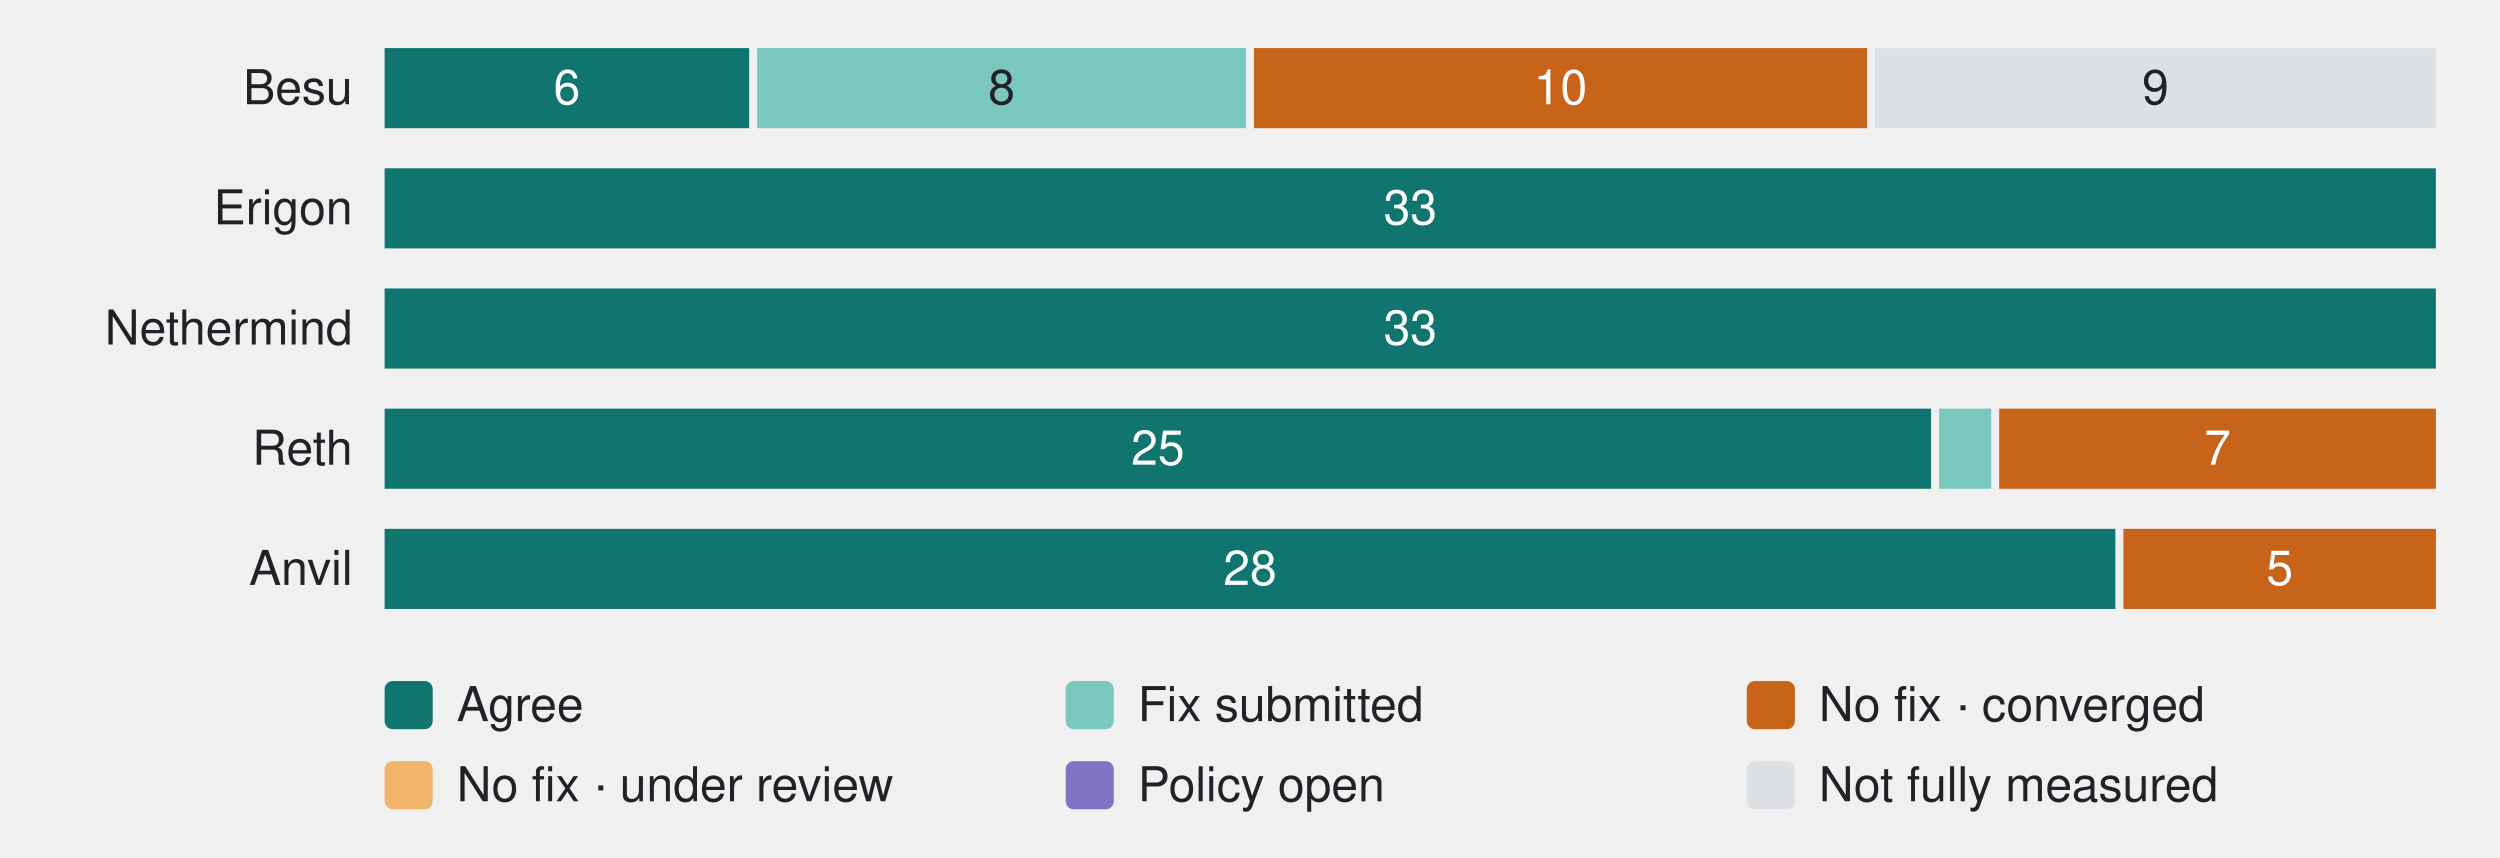
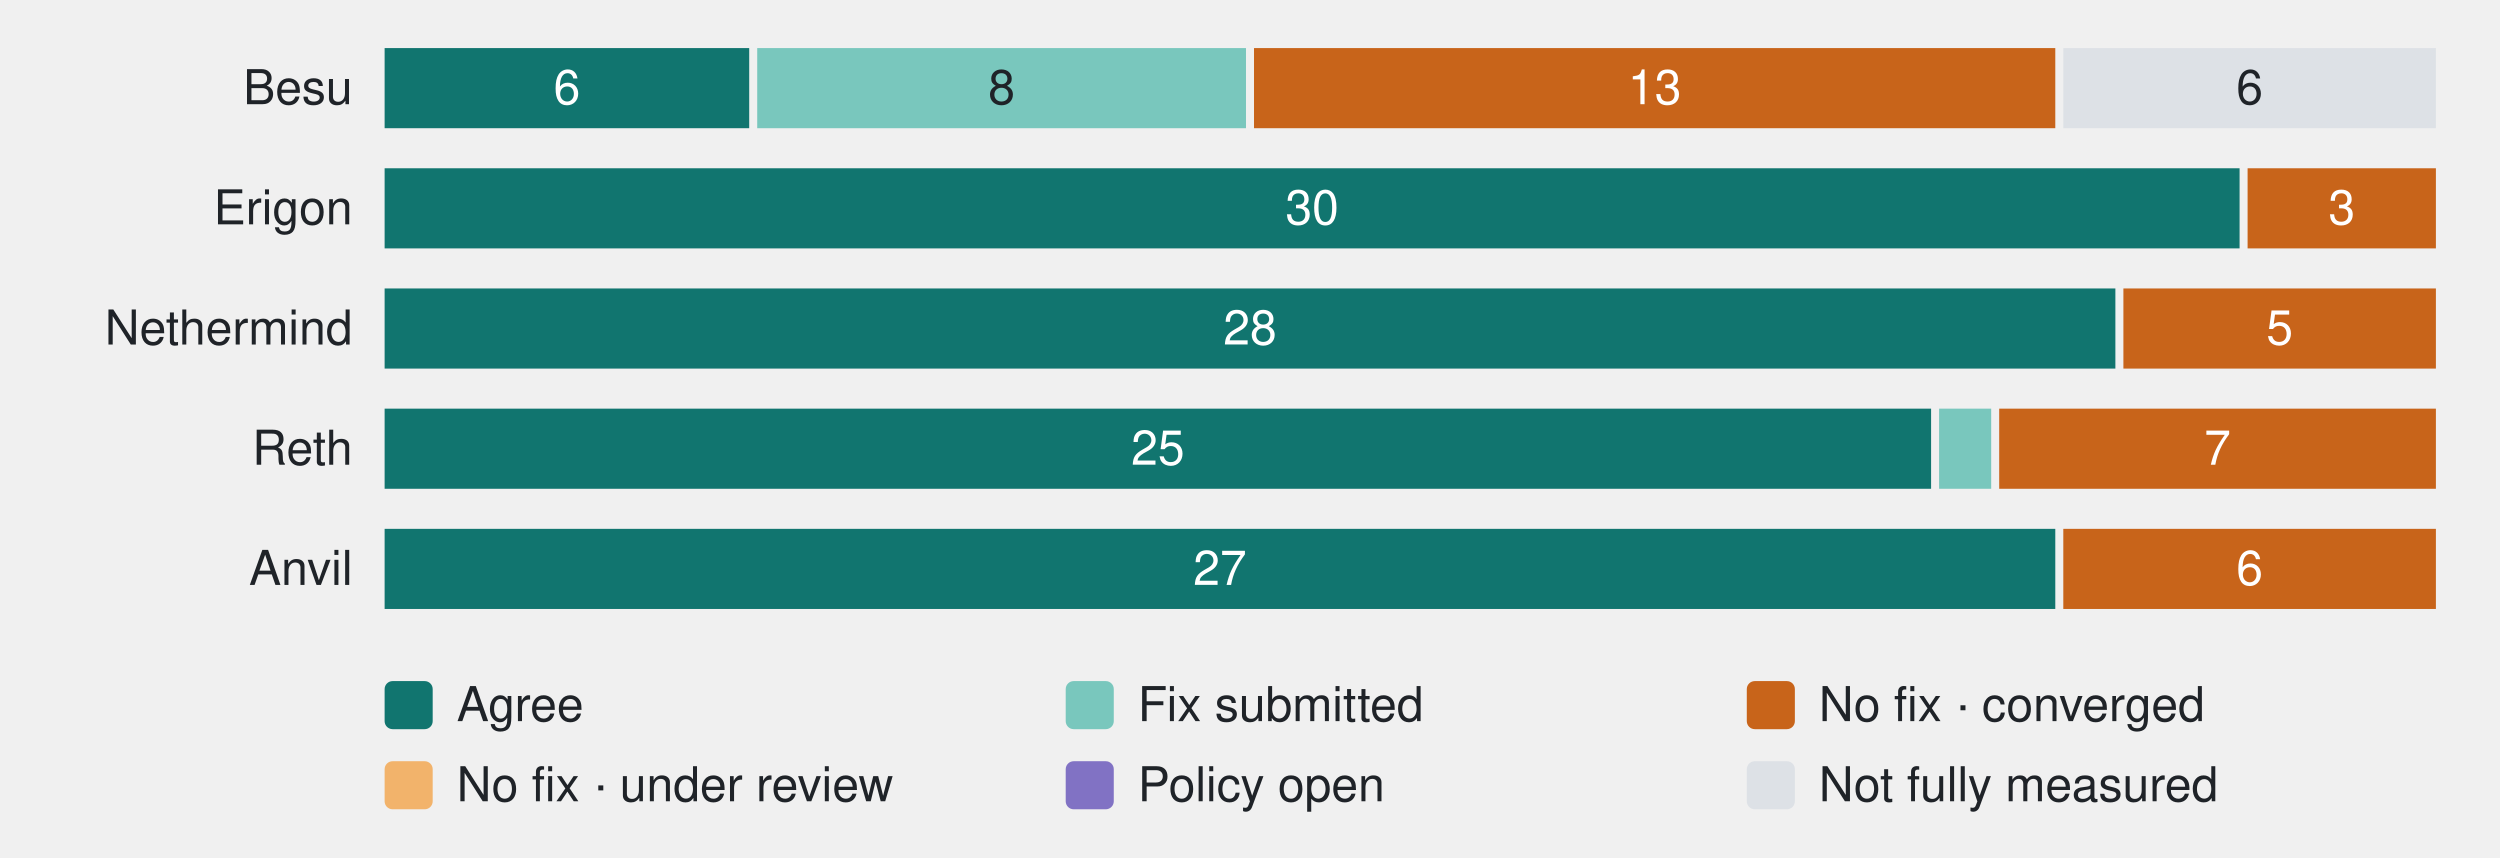
<svg xmlns="http://www.w3.org/2000/svg" width="624" height="214" viewBox="0 0 624 214" role="img" aria-labelledby="title">
  <style>text{font-family:-apple-system,BlinkMacSystemFont,"Segoe UI",Helvetica,Arial,sans-serif;font-size:12px}.head{font-weight:600}.partial{stroke-dasharray:3 2}.label{fill:#1f2328}.muted{fill:#59636e}.pr{fill:none;stroke:#11756f}.edge{stroke:#11756f}.b-agree{fill:#11756f}.n-agree{fill:#ffffff}.b-fix{fill:#79c7bd}.n-fix{fill:#1f2328}.b-converged{fill:#c8641a}.n-converged{fill:#ffffff}.b-review{fill:#f2b36b}.n-review{fill:#1f2328}.b-policy{fill:#8172c4}.n-policy{fill:#ffffff}.b-unmeasured{fill:#dde1e6}.n-unmeasured{fill:#1f2328}@media (prefers-color-scheme:dark){.label{fill:#e6edf3}.muted{fill:#9198a1}.pr{fill:none;stroke:#3aa59a}.edge{stroke:#3aa59a}.b-agree{fill:#3aa59a}.n-agree{fill:#0d1117}.b-fix{fill:#1a6b62}.n-fix{fill:#ffffff}.b-converged{fill:#e5843a}.n-converged{fill:#0d1117}.b-review{fill:#8f5420}.n-review{fill:#ffffff}.b-policy{fill:#9b8fe0}.n-policy{fill:#0d1117}.b-unmeasured{fill:#2d333b}.n-unmeasured{fill:#e6edf3}}</style>
  <text class="label" x="88" y="26" text-anchor="end">Besu</text>
  <rect class="b-agree" x="96" y="12" width="91" height="20" />
  <text class="n-agree" x="141.5" y="26" text-anchor="middle">6</text>
  <rect class="b-fix" x="189" y="12" width="122" height="20" />
  <text class="n-fix" x="250" y="26" text-anchor="middle">8</text>
-   <rect class="b-converged" x="313" y="12" width="153" height="20" />
-   <text class="n-converged" x="389.5" y="26" text-anchor="middle">10</text>
-   <rect class="b-unmeasured" x="468" y="12" width="140" height="20" />
-   <text class="n-unmeasured" x="538" y="26" text-anchor="middle">9</text>
+   <rect class="b-converged" x="313" y="12" width="200" height="20" />
+   <text class="n-converged" x="413" y="26" text-anchor="middle">13</text>
+   <rect class="b-unmeasured" x="515" y="12" width="93" height="20" />
+   <text class="n-unmeasured" x="561.5" y="26" text-anchor="middle">6</text>
  <text class="label" x="88" y="56" text-anchor="end">Erigon</text>
-   <rect class="b-agree" x="96" y="42" width="512" height="20" />
-   <text class="n-agree" x="352" y="56" text-anchor="middle">33</text>
+   <rect class="b-agree" x="96" y="42" width="463" height="20" />
+   <text class="n-agree" x="327.5" y="56" text-anchor="middle">30</text>
+   <rect class="b-converged" x="561" y="42" width="47" height="20" />
+   <text class="n-converged" x="584.5" y="56" text-anchor="middle">3</text>
  <text class="label" x="88" y="86" text-anchor="end">Nethermind</text>
-   <rect class="b-agree" x="96" y="72" width="512" height="20" />
-   <text class="n-agree" x="352" y="86" text-anchor="middle">33</text>
+   <rect class="b-agree" x="96" y="72" width="432" height="20" />
+   <text class="n-agree" x="312" y="86" text-anchor="middle">28</text>
+   <rect class="b-converged" x="530" y="72" width="78" height="20" />
+   <text class="n-converged" x="569" y="86" text-anchor="middle">5</text>
  <text class="label" x="88" y="116" text-anchor="end">Reth</text>
  <rect class="b-agree" x="96" y="102" width="386" height="20" />
  <text class="n-agree" x="289" y="116" text-anchor="middle">25</text>
  <rect class="b-fix" x="484" y="102" width="13" height="20" />
  <rect class="b-converged" x="499" y="102" width="109" height="20" />
  <text class="n-converged" x="553.5" y="116" text-anchor="middle">7</text>
  <text class="label" x="88" y="146" text-anchor="end">Anvil</text>
-   <rect class="b-agree" x="96" y="132" width="432" height="20" />
-   <text class="n-agree" x="312" y="146" text-anchor="middle">28</text>
-   <rect class="b-converged" x="530" y="132" width="78" height="20" />
-   <text class="n-converged" x="569" y="146" text-anchor="middle">5</text>
+   <rect class="b-agree" x="96" y="132" width="417" height="20" />
+   <text class="n-agree" x="304.5" y="146" text-anchor="middle">27</text>
+   <rect class="b-converged" x="515" y="132" width="93" height="20" />
+   <text class="n-converged" x="561.5" y="146" text-anchor="middle">6</text>
  <rect class="b-agree" x="96" y="170" width="12" height="12" rx="2" />
  <text class="label" x="114" y="180">Agree</text>
  <rect class="b-fix" x="266" y="170" width="12" height="12" rx="2" />
  <text class="label" x="284" y="180">Fix submitted</text>
  <rect class="b-converged" x="436" y="170" width="12" height="12" rx="2" />
  <text class="label" x="454" y="180">No fix · converged</text>
  <rect class="b-review" x="96" y="190" width="12" height="12" rx="2" />
  <text class="label" x="114" y="200">No fix · under review</text>
  <rect class="b-policy" x="266" y="190" width="12" height="12" rx="2" />
  <text class="label" x="284" y="200">Policy open</text>
  <rect class="b-unmeasured" x="436" y="190" width="12" height="12" rx="2" />
  <text class="label" x="454" y="200">Not fully measured</text>
</svg>
